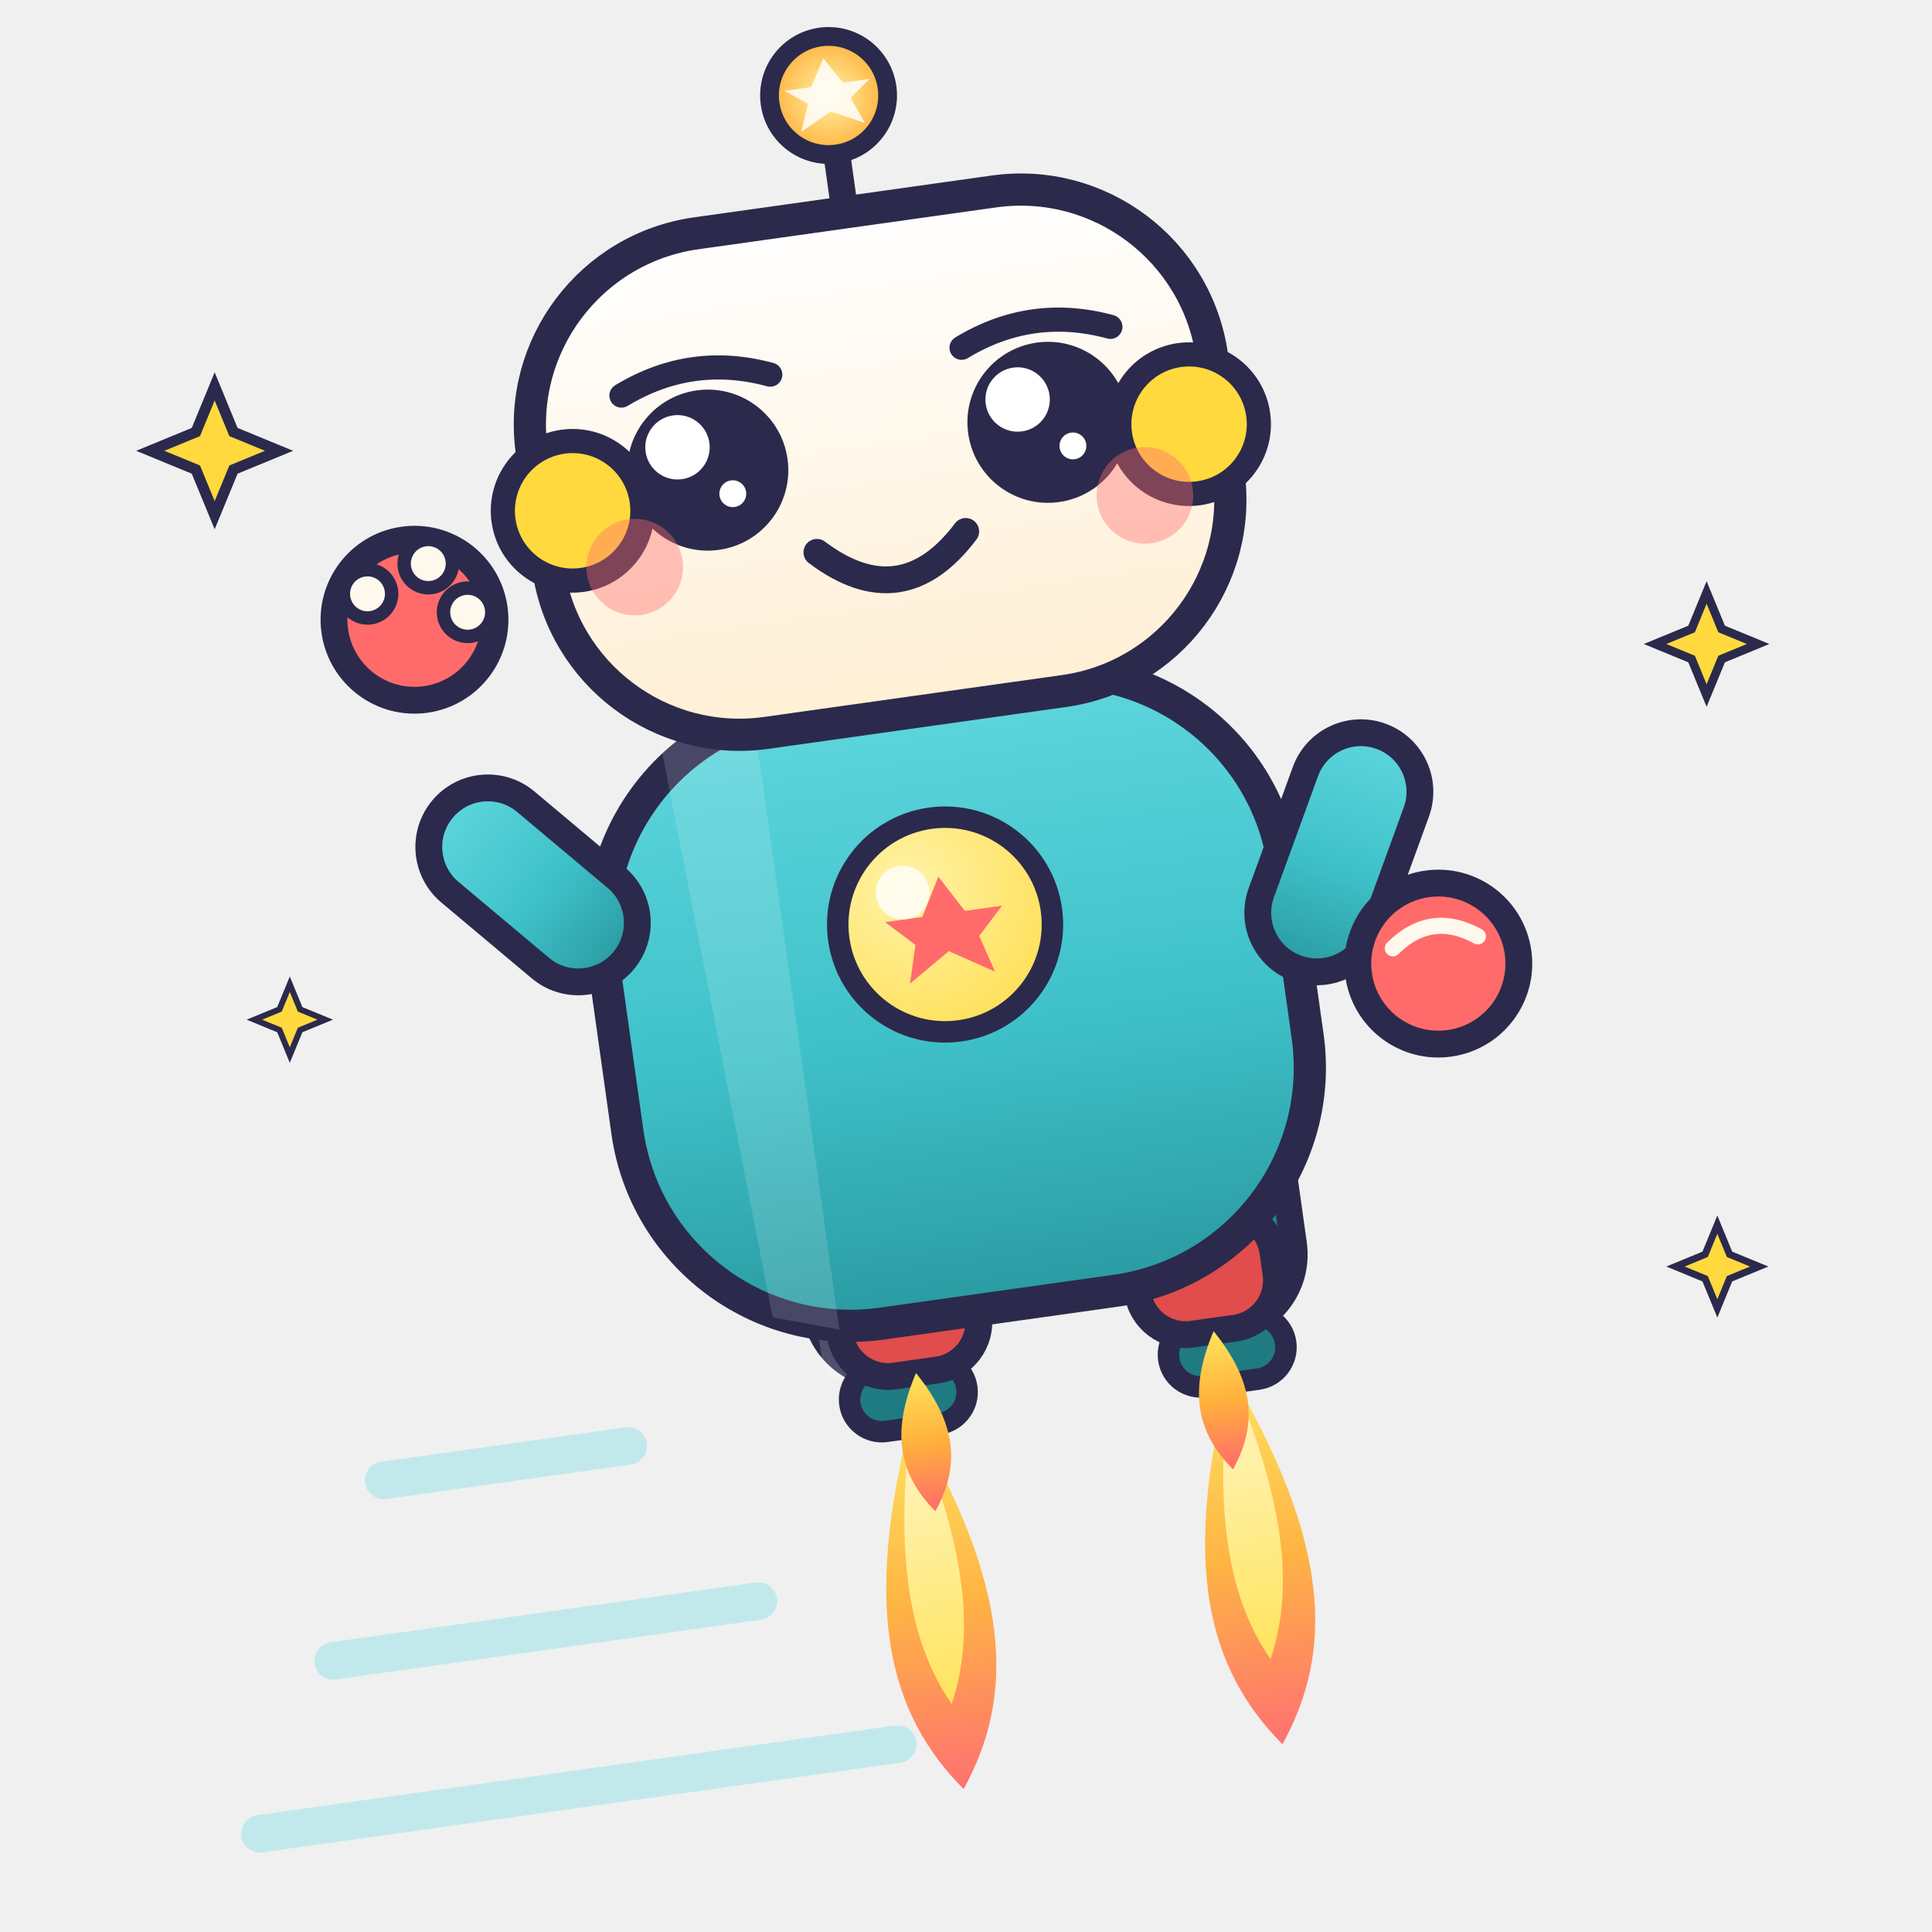
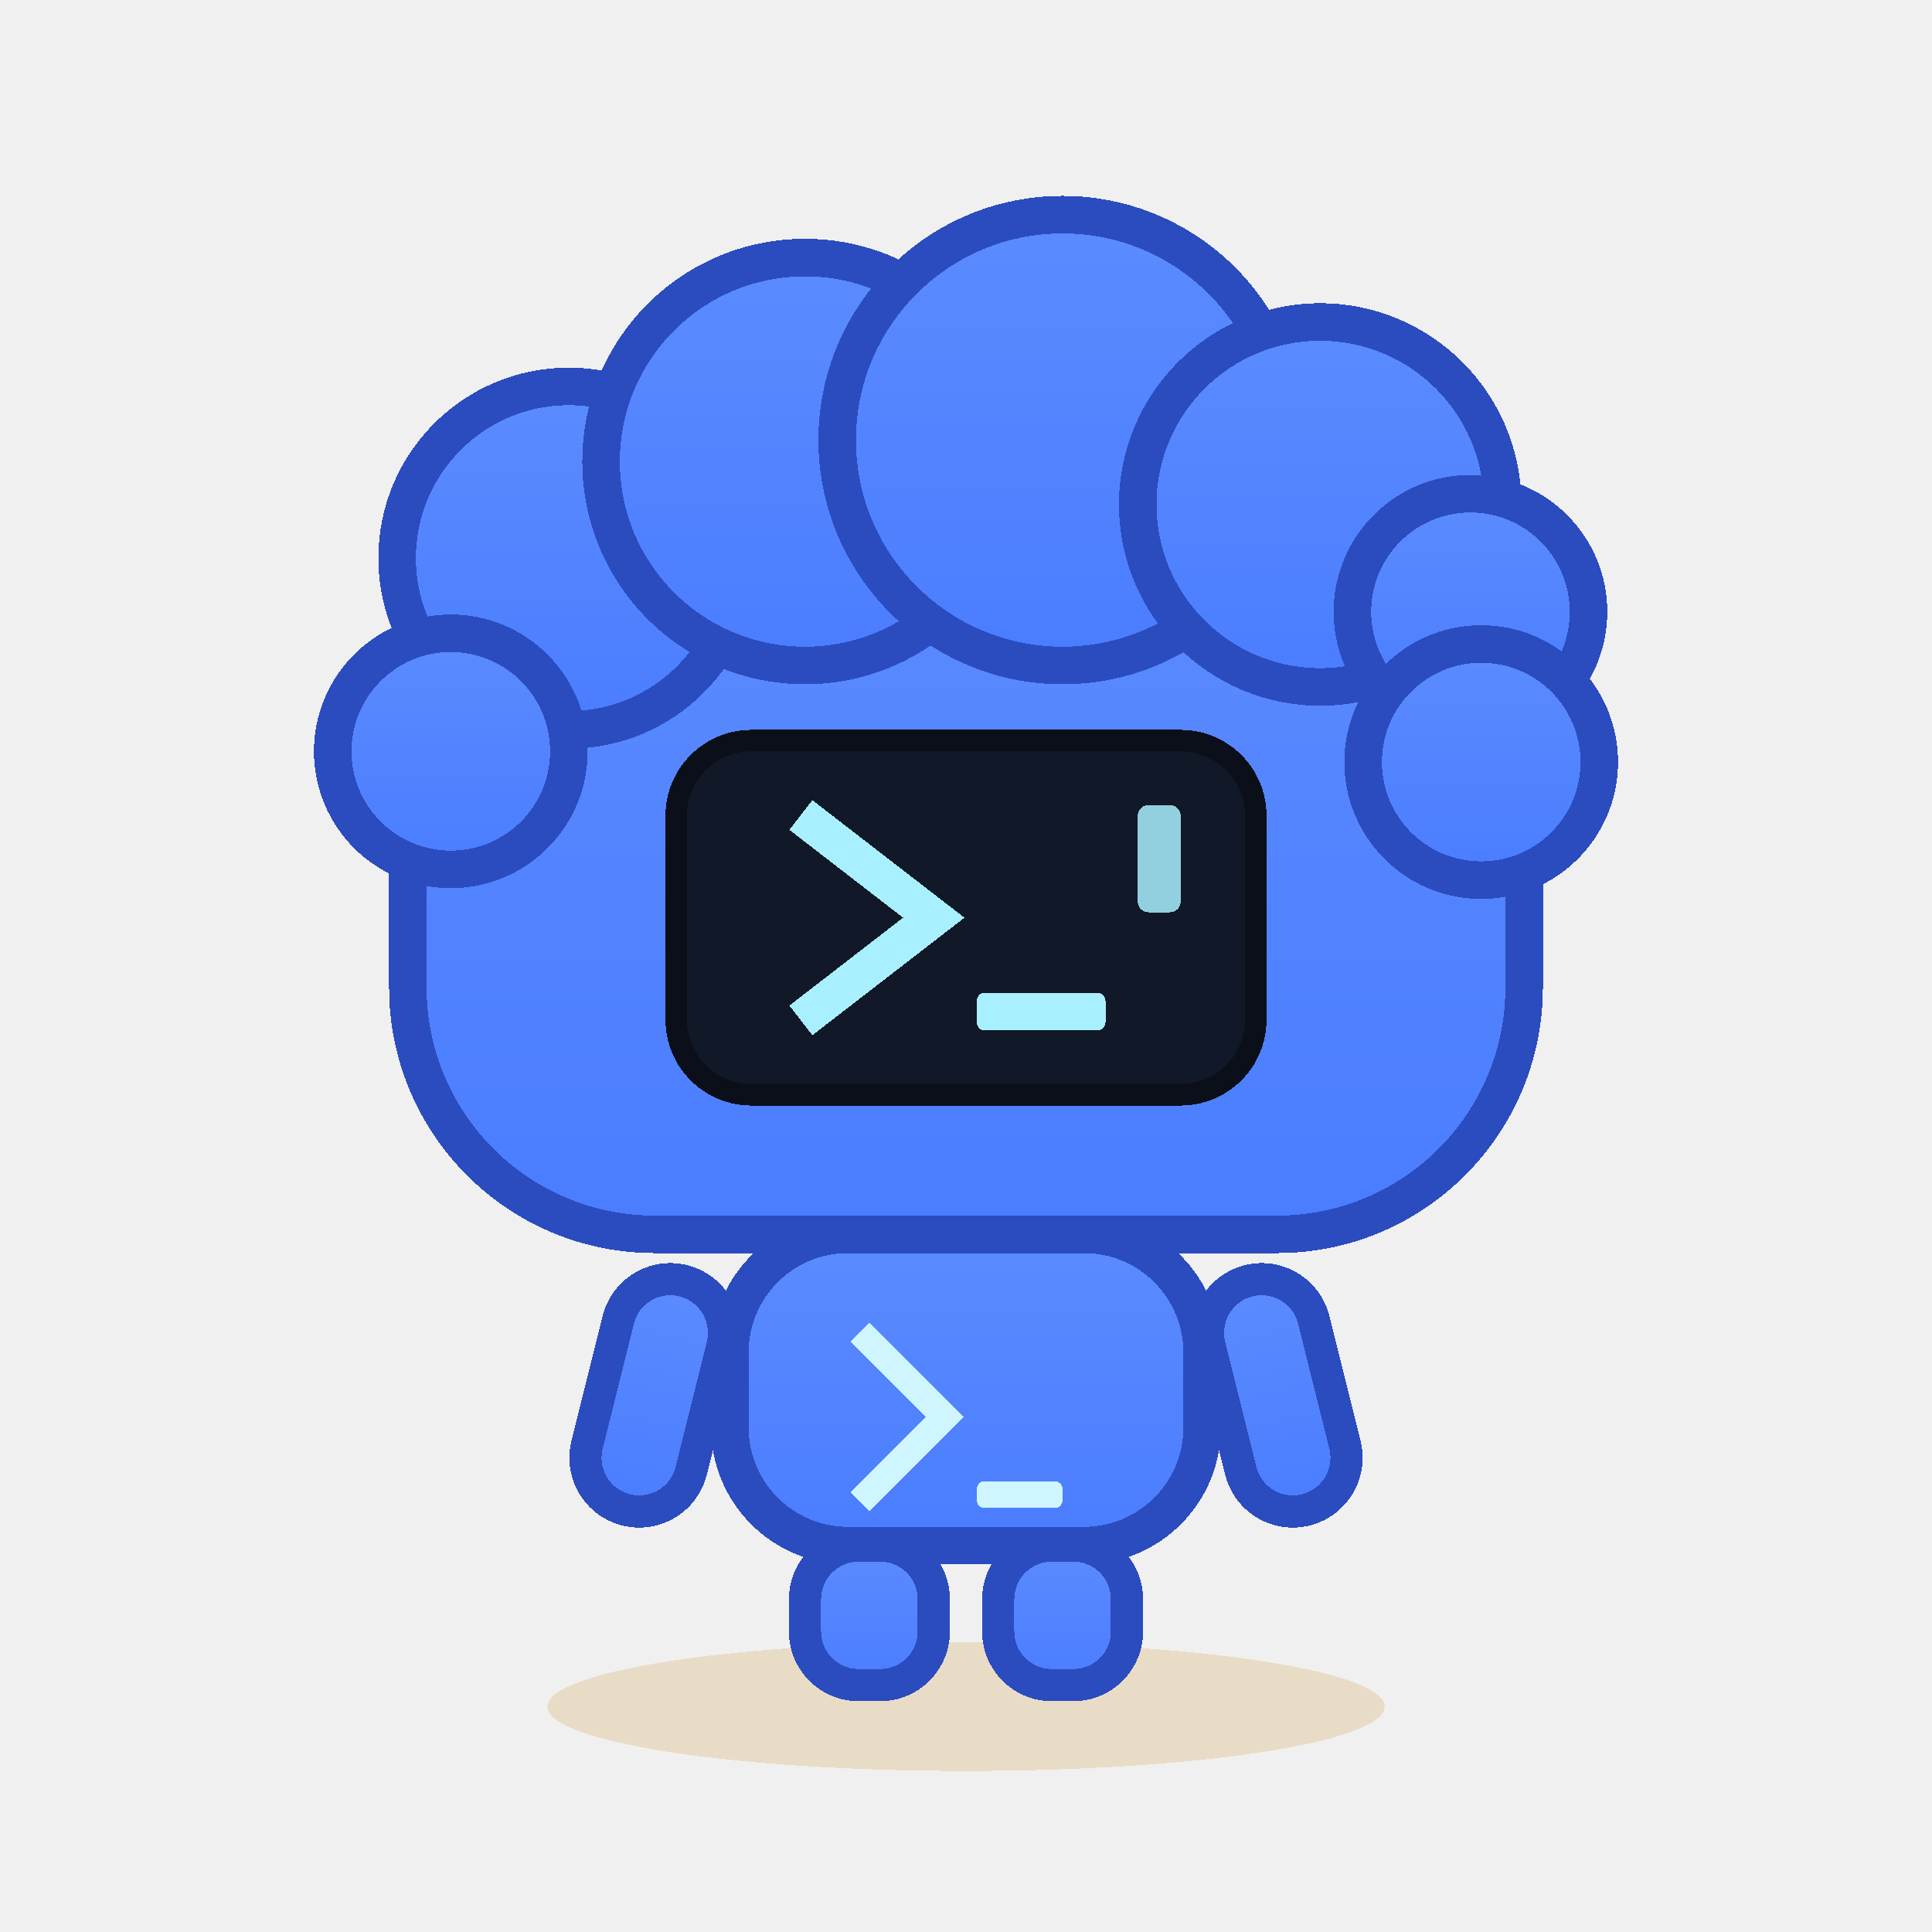
- <svg xmlns="http://www.w3.org/2000/svg" viewBox="0 0 360 360" role="img" aria-label="น้องบอท หุ่นยนต์นักบินกำลังบินด้วยเจ็ตแพ็ค พร้อมเปลวไฟและประกายดาว">
+ <svg xmlns="http://www.w3.org/2000/svg" viewBox="0 0 360 360" shape-rendering="crispEdges" role="img" aria-label="น้องบอทหัวเมฆ หน้าจอเทอร์มินัล">
  <defs>
-     <linearGradient id="knBody" x1="0" y1="0" x2="0" y2="1">
-       <stop offset="0" stop-color="#5ED6DD" />
-       <stop offset="0.55" stop-color="#3FC1C9" />
-       <stop offset="1" stop-color="#2A9AA1" />
+     <linearGradient id="nBlue" x1="0" y1="0" x2="0" y2="1">
+       <stop offset="0" stop-color="#5B8BFF" />
+       <stop offset="1" stop-color="#4A7DFF" />
    </linearGradient>
-     <linearGradient id="knBodyDark" x1="0" y1="0" x2="0" y2="1">
-       <stop offset="0" stop-color="#2FA6AD" />
-       <stop offset="1" stop-color="#1F7B82" />
-     </linearGradient>
-     <linearGradient id="knFace" x1="0" y1="0" x2="0" y2="1">
-       <stop offset="0" stop-color="#FFFFFF" />
-       <stop offset="1" stop-color="#FFEFD4" />
-     </linearGradient>
-     <linearGradient id="knFlame" x1="0" y1="0" x2="0" y2="1">
-       <stop offset="0" stop-color="#FFE45C" />
-       <stop offset="0.5" stop-color="#FFB13B" />
-       <stop offset="1" stop-color="#FF6B6B" />
-     </linearGradient>
-     <linearGradient id="knFlameCore" x1="0" y1="0" x2="0" y2="1">
-       <stop offset="0" stop-color="#FFF6C8" />
-       <stop offset="1" stop-color="#FFE45C" />
-     </linearGradient>
-     <radialGradient id="knCore" cx="0.35" cy="0.3" r="1">
-       <stop offset="0" stop-color="#FFF3A8" />
-       <stop offset="1" stop-color="#FFD93D" />
-     </radialGradient>
-     <radialGradient id="knStarGlow" cx="0.5" cy="0.5" r="0.5">
-       <stop offset="0" stop-color="#FFF3A8" />
-       <stop offset="1" stop-color="#FFB13B" />
-     </radialGradient>
  </defs>
-   <g transform="rotate(-8 180 200)">
-     <g stroke="#9BE3E8" stroke-width="7" stroke-linecap="round" opacity="0.55">
-       <line x1="48" y1="292" x2="128" y2="292" />
-       <line x1="30" y1="322" x2="150" y2="322" />
-       <line x1="62" y1="260" x2="108" y2="260" />
-     </g>
-     <g>
-       <rect x="146" y="196" width="30" height="58" rx="14" fill="url(#knBodyDark)" stroke="#2B2A4C" stroke-width="5" />
-       <rect x="206" y="196" width="30" height="58" rx="14" fill="url(#knBodyDark)" stroke="#2B2A4C" stroke-width="5" />
-       <rect x="146" y="196" width="10" height="58" rx="5" fill="#FFFFFF" opacity="0.18" />
-       <rect x="206" y="196" width="10" height="58" rx="5" fill="#FFFFFF" opacity="0.18" />
-       <rect x="150" y="252" width="22" height="12" rx="6" fill="#1F7B82" stroke="#2B2A4C" stroke-width="4" />
-       <rect x="210" y="252" width="22" height="12" rx="6" fill="#1F7B82" stroke="#2B2A4C" stroke-width="4" />
-     </g>
-     <g>
-       <path d="M161 262 C175 296 173 316 161 332 C149 316 147 296 161 262 Z" fill="url(#knFlame)" opacity="0.95" />
-       <path d="M221 262 C235 296 233 316 221 332 C209 316 207 296 221 262 Z" fill="url(#knFlame)" opacity="0.95" />
-       <path d="M161 262 C168 288 167 304 161 316 C155 304 154 288 161 262 Z" fill="url(#knFlameCore)" />
-       <path d="M221 262 C228 288 227 304 221 316 C215 304 214 288 221 262 Z" fill="url(#knFlameCore)" />
-     </g>
-     <g>
-       <rect x="150" y="232" width="26" height="22" rx="9" fill="#E14C4C" stroke="#2B2A4C" stroke-width="5" />
-       <rect x="206" y="232" width="26" height="22" rx="9" fill="#E14C4C" stroke="#2B2A4C" stroke-width="5" />
-       <path d="M163 254 C169 264 169 272 163 280 C157 272 157 264 163 254 Z" fill="url(#knFlame)" />
-       <path d="M219 254 C225 264 225 272 219 280 C213 272 213 264 219 254 Z" fill="url(#knFlame)" />
-     </g>
-     <g>
-       <rect x="116" y="128" width="128" height="116" rx="42" fill="url(#knBody)" stroke="#2B2A4C" stroke-width="6" />
-       <path d="M132 128 C132 128 138 240 138 240 L150 244 L150 128 Z" fill="#FFFFFF" opacity="0.14" />
-       <circle cx="180" cy="172" r="20" fill="url(#knCore)" stroke="#2B2A4C" stroke-width="4" />
-       <path d="M180 163 L184 170 L191 170 L186 175 L188 182 L180 177 L172 182 L174 175 L169 170 L176 170 Z" fill="#FF6B6B" />
-       <circle cx="173" cy="165" r="5" fill="#FFFFFF" opacity="0.8" />
-     </g>
-     <g>
-       <path d="M128 158 C104 152 92 132 92 106" stroke="#2B2A4C" stroke-width="0" fill="none" />
-       <rect x="94" y="132" width="22" height="44" rx="11" fill="url(#knBody)" stroke="#2B2A4C" stroke-width="5" transform="rotate(-42 105 154)" />
-       <circle cx="90" cy="102" r="15" fill="#FF6B6B" stroke="#2B2A4C" stroke-width="5" />
-       <circle cx="82" cy="96" r="4.5" fill="#FFF8EC" stroke="#2B2A4C" stroke-width="2.5" />
-       <circle cx="94" cy="92" r="4.5" fill="#FFF8EC" stroke="#2B2A4C" stroke-width="2.5" />
-       <circle cx="100" cy="102" r="4.5" fill="#FFF8EC" stroke="#2B2A4C" stroke-width="2.5" />
-     </g>
-     <g>
-       <rect x="244" y="146" width="22" height="46" rx="11" fill="url(#knBody)" stroke="#2B2A4C" stroke-width="5" transform="rotate(28 255 168)" />
-       <circle cx="270" cy="192" r="15" fill="#FF6B6B" stroke="#2B2A4C" stroke-width="5" />
-       <path d="M262 188 Q270 182 278 188" stroke="#FFF8EC" stroke-width="3" fill="none" stroke-linecap="round" />
-     </g>
-     <g>
-       <line x1="180" y1="44" x2="180" y2="20" stroke="#2B2A4C" stroke-width="5" stroke-linecap="round" />
-       <circle cx="180" cy="16" r="11" fill="url(#knStarGlow)" stroke="#2B2A4C" stroke-width="3.5" />
-       <path d="M180 9 L183 14 L188 14 L184 17 L186 22 L180 19 L174 22 L176 17 L172 14 L177 14 Z" fill="#FFFFFF" opacity="0.85" />
-       <rect x="116" y="38" width="128" height="94" rx="36" fill="url(#knFace)" stroke="#2B2A4C" stroke-width="6" />
-       <circle cx="122" cy="86" r="13" fill="#FFD93D" stroke="#2B2A4C" stroke-width="4.5" />
-       <circle cx="238" cy="86" r="13" fill="#FFD93D" stroke="#2B2A4C" stroke-width="4.5" />
-       <circle cx="148" cy="82" r="15" fill="#2B2A4C" />
-       <circle cx="212" cy="82" r="15" fill="#2B2A4C" />
-       <circle cx="143" cy="77" r="6" fill="#FFFFFF" />
-       <circle cx="207" cy="77" r="6" fill="#FFFFFF" />
-       <circle cx="152" cy="87" r="2.5" fill="#FFFFFF" />
-       <circle cx="216" cy="87" r="2.5" fill="#FFFFFF" />
-       <path d="M134 66 Q148 60 162 66" stroke="#2B2A4C" stroke-width="4.5" fill="none" stroke-linecap="round" />
-       <path d="M198 66 Q212 60 226 66" stroke="#2B2A4C" stroke-width="4.5" fill="none" stroke-linecap="round" />
-       <circle cx="132" cy="98" r="9" fill="#FF6B6B" opacity="0.4" />
-       <circle cx="228" cy="98" r="9" fill="#FF6B6B" opacity="0.4" />
-       <path d="M166 100 Q180 114 194 100" stroke="#2B2A4C" stroke-width="5" fill="none" stroke-linecap="round" />
-     </g>
+   <ellipse cx="180" cy="318" rx="78" ry="12" fill="#E9DCC6" />
+   <g fill="url(#nBlue)" stroke="#2B4CBF" stroke-width="7" stroke-linejoin="round">
+     <rect x="76" y="96" width="208" height="134" rx="46" />
+     <circle cx="106" cy="104" r="32" />
+     <circle cx="150" cy="86" r="38" />
+     <circle cx="198" cy="82" r="42" />
+     <circle cx="246" cy="94" r="34" />
+     <circle cx="274" cy="114" r="22" />
+     <circle cx="84" cy="140" r="22" />
+     <circle cx="276" cy="142" r="22" />
  </g>
-   <g fill="#FFD93D" stroke="#2B2A4C" stroke-width="2">
-     <g transform="translate(40 84)">
-       <path d="M0 -12 L3.5 -3.5 L12 0 L3.5 3.5 L0 12 L-3.5 3.5 L-12 0 L-3.5 -3.5 Z" />
-     </g>
-     <g transform="translate(318 120) scale(0.8)">
-       <path d="M0 -12 L3.5 -3.5 L12 0 L3.5 3.5 L0 12 L-3.5 3.5 L-12 0 L-3.5 -3.5 Z" />
-     </g>
-     <g transform="translate(320 236) scale(0.65)">
-       <path d="M0 -12 L3.5 -3.5 L12 0 L3.5 3.5 L0 12 L-3.5 3.5 L-12 0 L-3.5 -3.5 Z" />
-     </g>
-     <g transform="translate(54 190) scale(0.55)">
-       <path d="M0 -12 L3.5 -3.5 L12 0 L3.5 3.5 L0 12 L-3.5 3.5 L-12 0 L-3.5 -3.5 Z" />
-     </g>
+   <rect x="126" y="138" width="108" height="66" rx="14" fill="#111827" stroke="#0B0F1A" stroke-width="4" />
+   <g>
+     <path d="M152 154 L174 171 L152 188" stroke="#A8F0FF" stroke-width="7" fill="none" stroke-linecap="square" stroke-linejoin="miter" />
+     <rect x="182" y="185" width="24" height="7" rx="1.5" fill="#A8F0FF" />
+     <rect x="212" y="150" width="8" height="20" rx="2" fill="#A8F0FF" opacity="0.85" />
+   </g>
+   <g fill="url(#nBlue)" stroke="#2B4CBF" stroke-width="6" stroke-linejoin="round">
+     <rect x="112" y="238" width="20" height="44" rx="10" transform="rotate(14 122 260)" />
+     <rect x="228" y="238" width="20" height="44" rx="10" transform="rotate(-14 238 260)" />
+   </g>
+   <rect x="136" y="230" width="88" height="58" rx="22" fill="url(#nBlue)" stroke="#2B4CBF" stroke-width="7" />
+   <g>
+     <path d="M162 250 L176 264 L162 278" stroke="#CFF6FF" stroke-width="5" fill="none" stroke-linecap="square" />
+     <rect x="182" y="276" width="16" height="5" rx="1.5" fill="#CFF6FF" />
+   </g>
+   <g fill="url(#nBlue)" stroke="#2B4CBF" stroke-width="6" stroke-linejoin="round">
+     <rect x="150" y="288" width="24" height="26" rx="10" />
+     <rect x="186" y="288" width="24" height="26" rx="10" />
  </g>
</svg>
